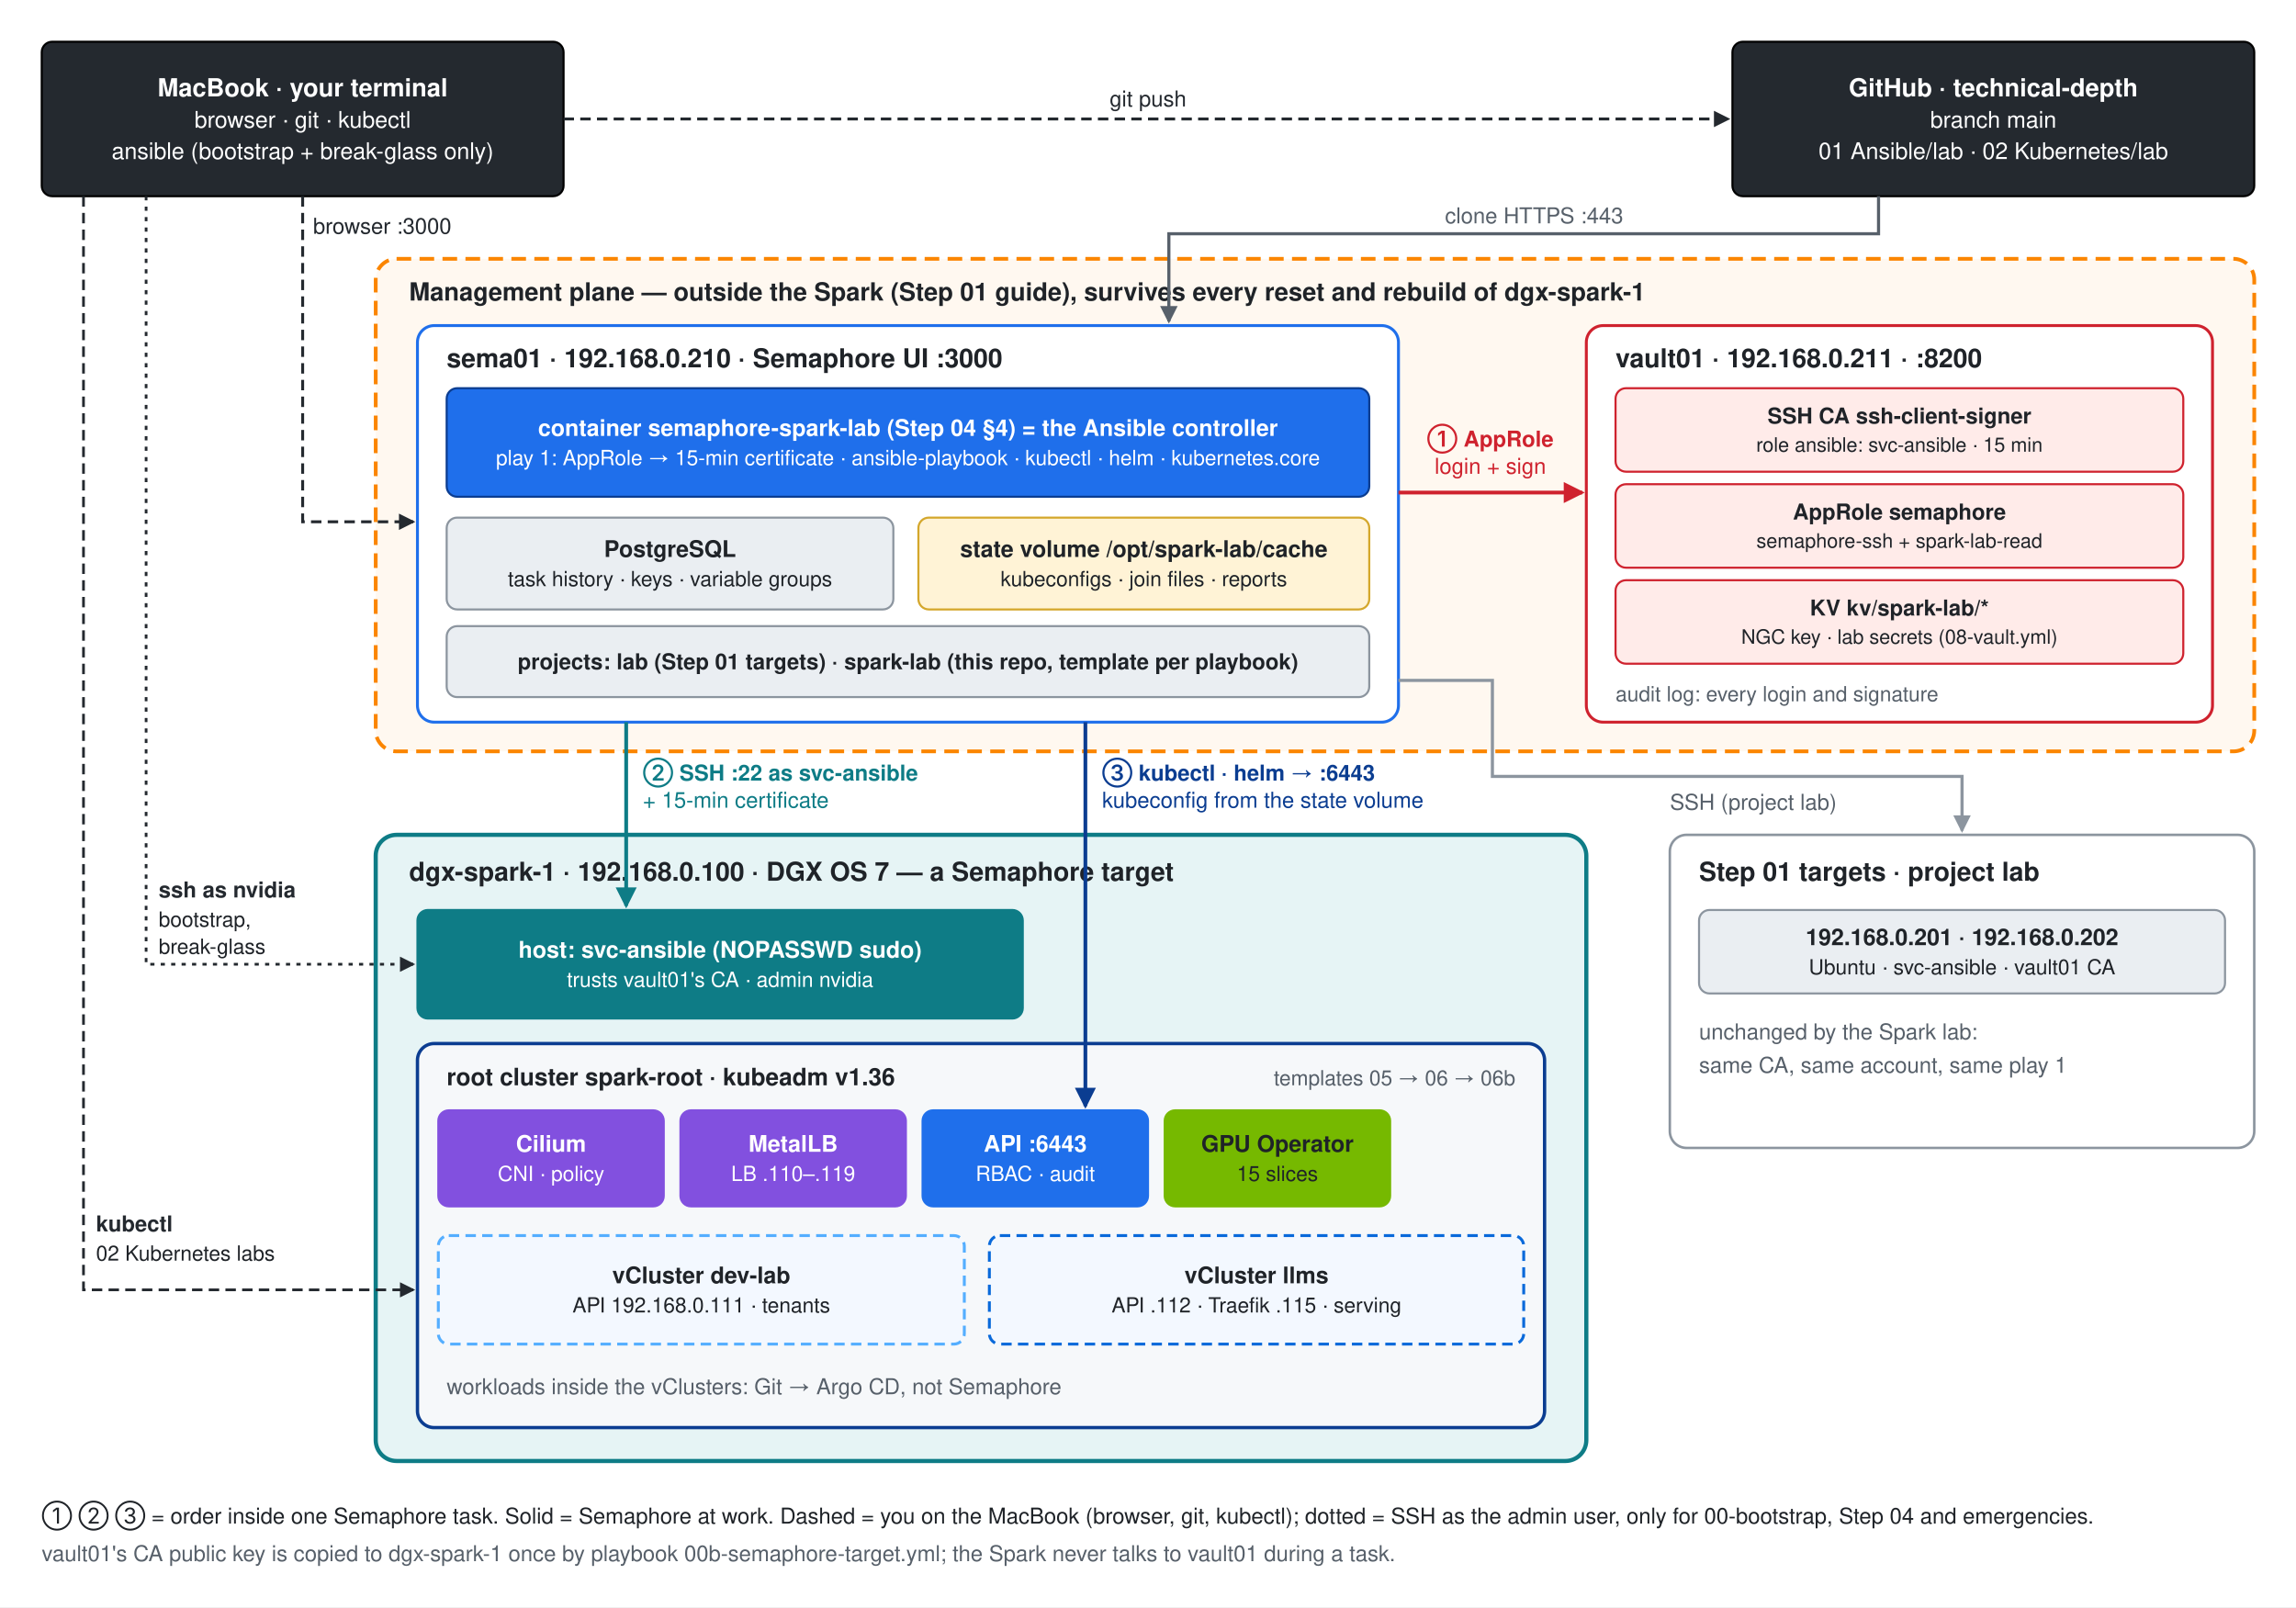
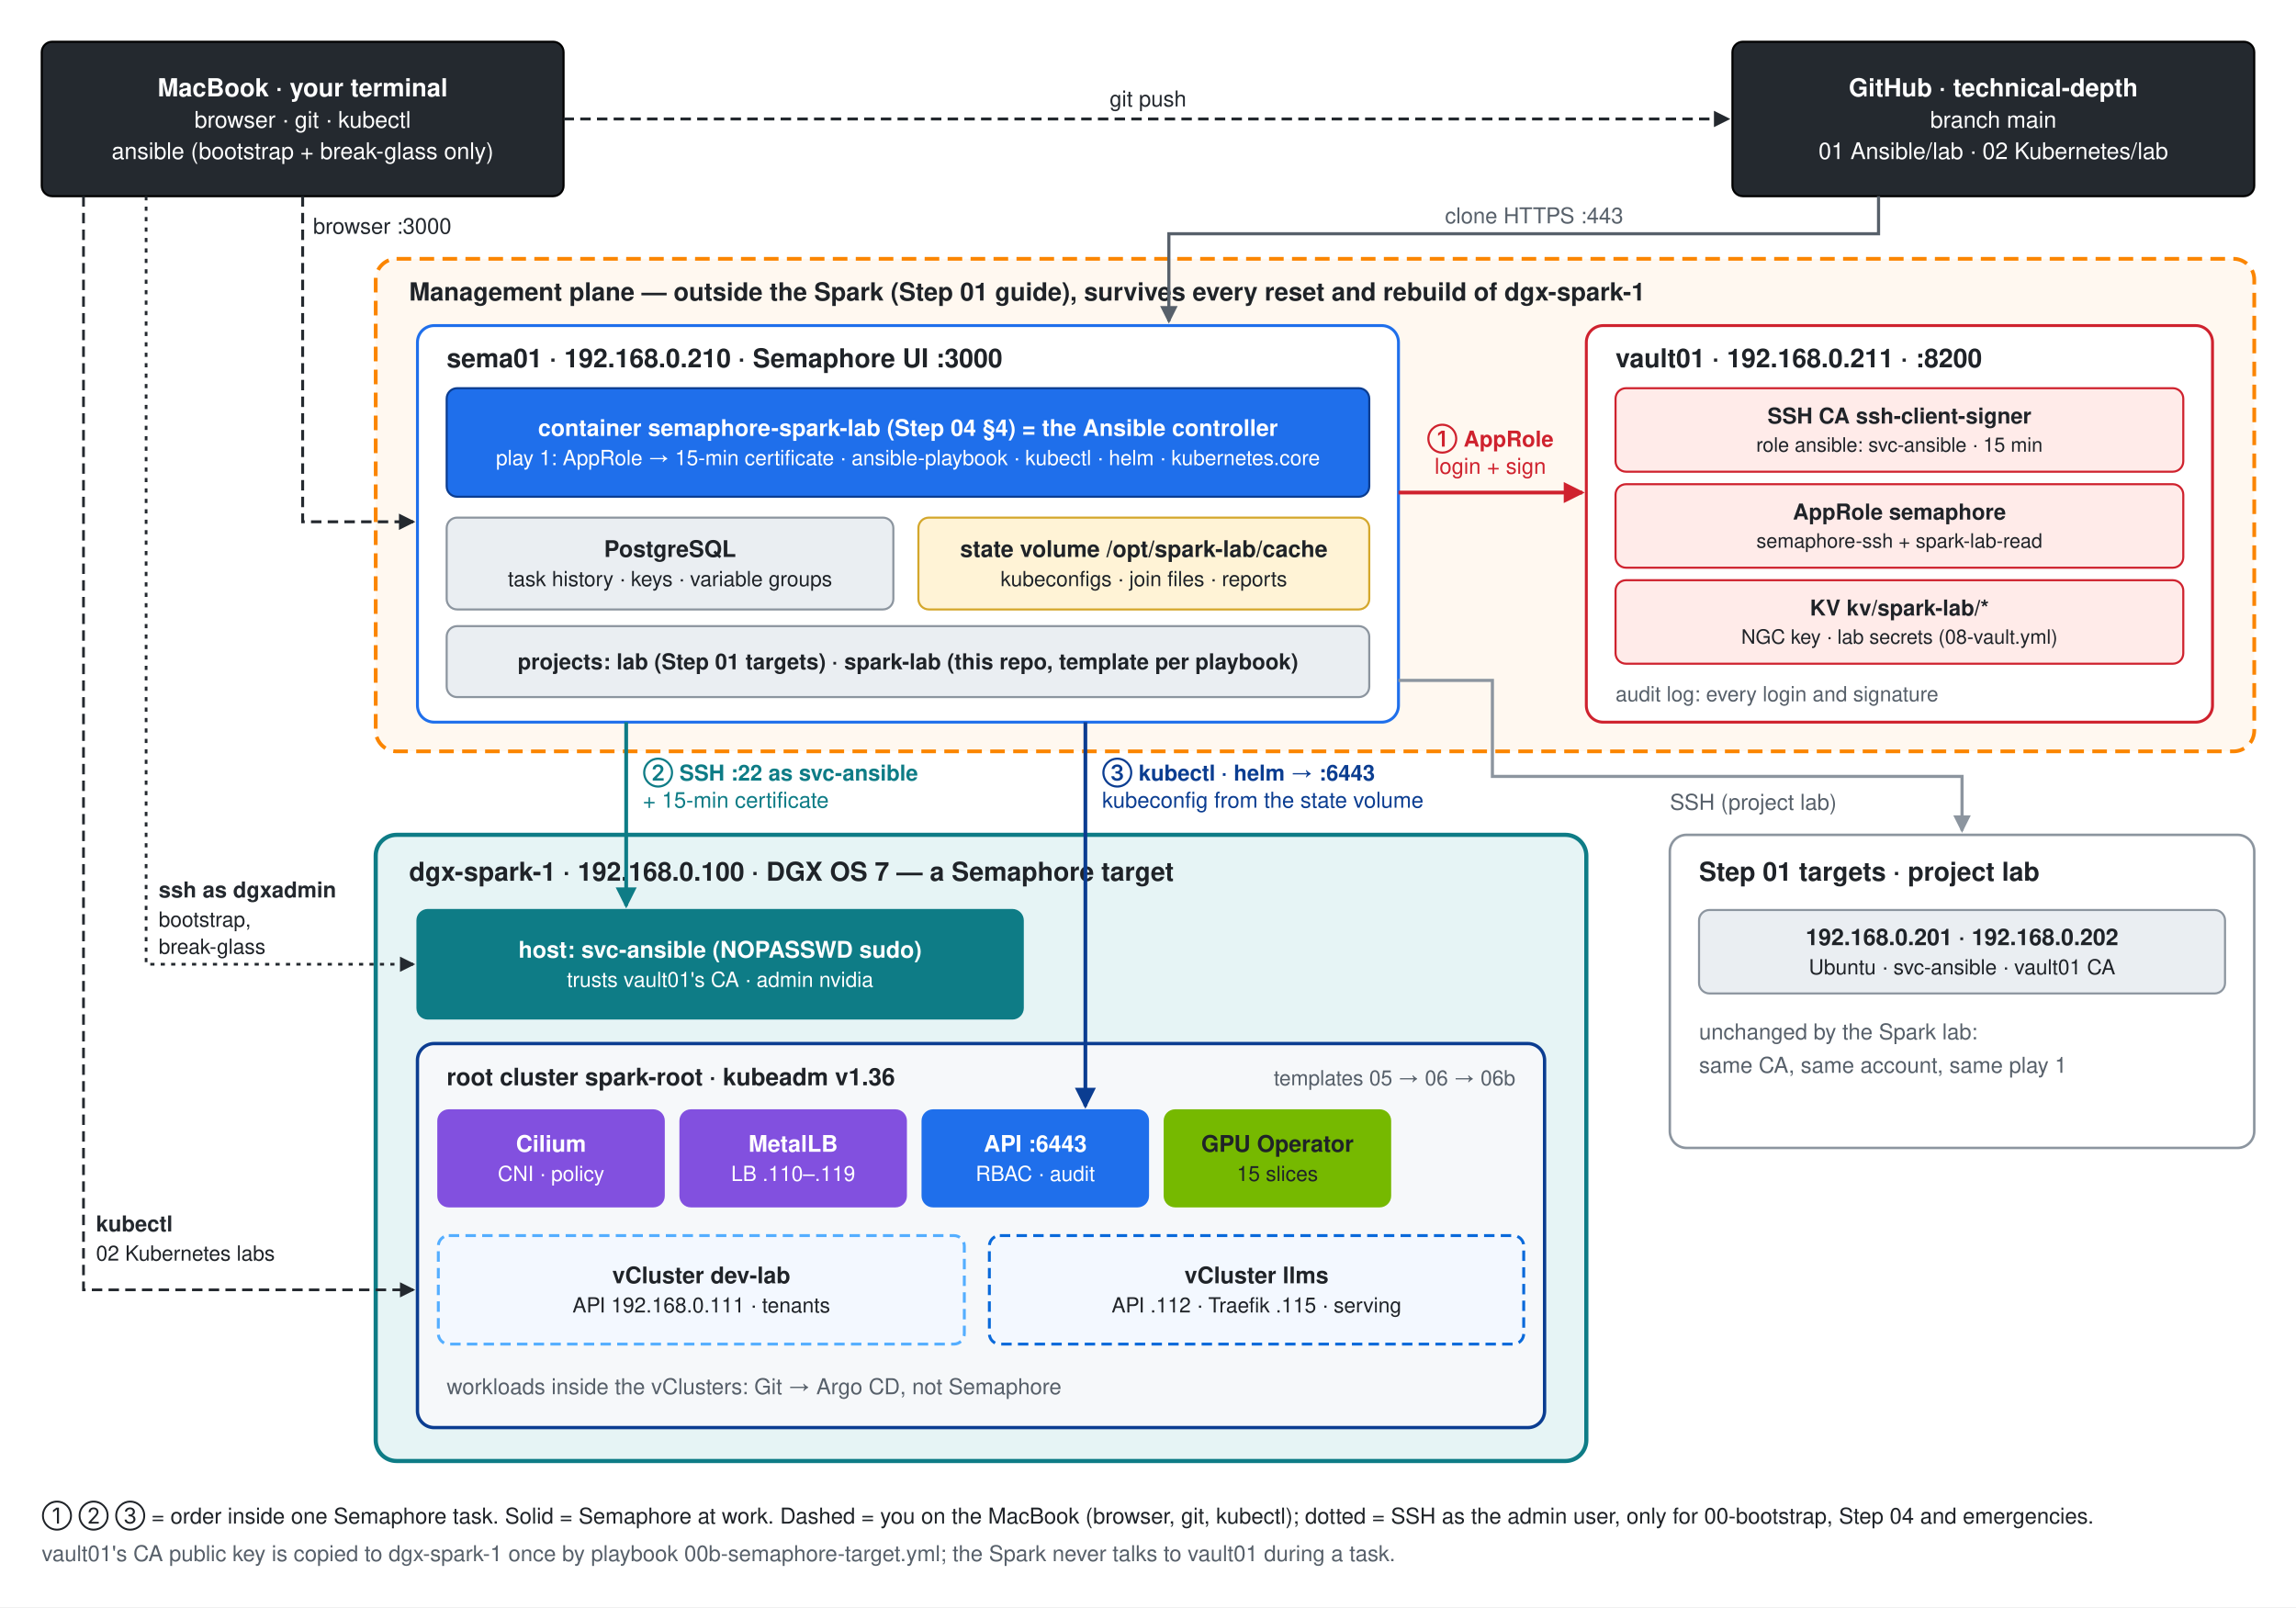
<svg xmlns="http://www.w3.org/2000/svg" width="1100" height="770" viewBox="0 0 1100 770" font-family="-apple-system,Segoe UI,Helvetica,Arial,sans-serif" role="img" aria-labelledby="t d">
  <defs>
    <marker id="m0b3d91" viewBox="0 0 10 10" refX="8" refY="5" markerWidth="7" markerHeight="7" orient="auto">
      <path d="M1 1L9 5L1 9z" fill="#0b3d91" />
    </marker>
    <marker id="m0e7c86" viewBox="0 0 10 10" refX="8" refY="5" markerWidth="7" markerHeight="7" orient="auto">
      <path d="M1 1L9 5L1 9z" fill="#0e7c86" />
    </marker>
    <marker id="m24292f" viewBox="0 0 10 10" refX="8" refY="5" markerWidth="7" markerHeight="7" orient="auto">
      <path d="M1 1L9 5L1 9z" fill="#24292f" />
    </marker>
    <marker id="m57606a" viewBox="0 0 10 10" refX="8" refY="5" markerWidth="7" markerHeight="7" orient="auto">
      <path d="M1 1L9 5L1 9z" fill="#57606a" />
    </marker>
    <marker id="m8c959f" viewBox="0 0 10 10" refX="8" refY="5" markerWidth="7" markerHeight="7" orient="auto">
      <path d="M1 1L9 5L1 9z" fill="#8c959f" />
    </marker>
    <marker id="mcf222e" viewBox="0 0 10 10" refX="8" refY="5" markerWidth="7" markerHeight="7" orient="auto">
      <path d="M1 1L9 5L1 9z" fill="#cf222e" />
    </marker>
  </defs>
  <rect width="1100" height="770" fill="#ffffff" />
  <rect x="20" y="20" width="250" height="74" rx="5" fill="#24292f" stroke="#000" stroke-width="1" />
  <text x="145.0" y="46.2" font-size="12" fill="#fff" text-anchor="middle" font-weight="600">MacBook · your terminal</text>
  <text x="145.0" y="61.2" font-size="11" fill="#fff" text-anchor="middle">browser · git · kubectl</text>
  <text x="145.0" y="76.2" font-size="11" fill="#fff" text-anchor="middle">ansible (bootstrap + break-glass only)</text>
  <rect x="830" y="20" width="250" height="74" rx="5" fill="#24292f" stroke="#000" stroke-width="1" />
  <text x="955.0" y="46.2" font-size="12" fill="#fff" text-anchor="middle" font-weight="600">GitHub · technical-depth</text>
  <text x="955.0" y="61.2" font-size="11" fill="#fff" text-anchor="middle">branch main</text>
  <text x="955.0" y="76.2" font-size="11" fill="#fff" text-anchor="middle">01 Ansible/lab · 02 Kubernetes/lab</text>
  <rect x="180" y="124" width="900" height="236" rx="10" fill="#fff8f0" stroke="#fb8500" stroke-width="1.8" stroke-dasharray="7 4" />
  <text x="196" y="144" font-size="12" fill="#1f2328" text-anchor="start" font-weight="600">Management plane — outside the Spark (Step 01 guide), survives every reset and rebuild of dgx-spark-1</text>
  <rect x="200" y="156" width="470" height="190" rx="8" fill="#ffffff" stroke="#1f6feb" stroke-width="1.4" />
  <text x="214" y="176" font-size="12.5" fill="#1f2328" text-anchor="start" font-weight="600">sema01 · 192.168.0.210 · Semaphore UI :3000</text>
  <rect x="214" y="186" width="442" height="52" rx="5" fill="#1f6feb" stroke="#0b3d91" stroke-width="1" />
  <text x="435.0" y="208.85" font-size="11" fill="#fff" text-anchor="middle" font-weight="600">container semaphore-spark-lab (Step 04 §4) = the Ansible controller</text>
  <text x="435.0" y="222.85" font-size="10" fill="#fff" text-anchor="middle">play 1: AppRole → 15-min certificate · ansible-playbook · kubectl · helm · kubernetes.core</text>
  <rect x="214" y="248" width="214" height="44" rx="5" fill="#eaeef2" stroke="#8c959f" stroke-width="1" />
  <text x="321.0" y="266.85" font-size="11" fill="#1f2328" text-anchor="middle" font-weight="600">PostgreSQL</text>
  <text x="321.0" y="280.85" font-size="10" fill="#1f2328" text-anchor="middle">task history · keys · variable groups</text>
  <rect x="440" y="248" width="216" height="44" rx="5" fill="#fff3d6" stroke="#d4a72c" stroke-width="1" />
  <text x="548.0" y="266.85" font-size="11" fill="#1f2328" text-anchor="middle" font-weight="600">state volume /opt/spark-lab/cache</text>
  <text x="548.0" y="280.85" font-size="10" fill="#1f2328" text-anchor="middle">kubeconfigs · join files · reports</text>
  <rect x="214" y="300" width="442" height="34" rx="5" fill="#eaeef2" stroke="#8c959f" stroke-width="1" />
  <text x="435.0" y="320.675" font-size="10.5" fill="#1f2328" text-anchor="middle" font-weight="600">projects: lab (Step 01 targets) · spark-lab (this repo, template per playbook)</text>
  <rect x="760" y="156" width="300" height="190" rx="8" fill="#ffffff" stroke="#cf222e" stroke-width="1.4" />
  <text x="774" y="176" font-size="12.5" fill="#1f2328" text-anchor="start" font-weight="600">vault01 · 192.168.0.211 · :8200</text>
  <rect x="774" y="186" width="272" height="40" rx="5" fill="#ffebe9" stroke="#cf222e" stroke-width="1" />
  <text x="910.0" y="202.925" font-size="10.5" fill="#1f2328" text-anchor="middle" font-weight="600">SSH CA ssh-client-signer</text>
  <text x="910.0" y="216.425" font-size="9.5" fill="#1f2328" text-anchor="middle">role ansible: svc-ansible · 15 min</text>
  <rect x="774" y="232" width="272" height="40" rx="5" fill="#ffebe9" stroke="#cf222e" stroke-width="1" />
  <text x="910.0" y="248.925" font-size="10.5" fill="#1f2328" text-anchor="middle" font-weight="600">AppRole semaphore</text>
  <text x="910.0" y="262.425" font-size="9.5" fill="#1f2328" text-anchor="middle">semaphore-ssh + spark-lab-read</text>
  <rect x="774" y="278" width="272" height="40" rx="5" fill="#ffebe9" stroke="#cf222e" stroke-width="1" />
  <text x="910.0" y="294.925" font-size="10.5" fill="#1f2328" text-anchor="middle" font-weight="600">KV kv/spark-lab/*</text>
  <text x="910.0" y="308.425" font-size="9.5" fill="#1f2328" text-anchor="middle">NGC key · lab secrets (08-vault.yml)</text>
  <text x="774" y="336" font-size="10" fill="#57606a" text-anchor="start">audit log: every login and signature</text>
  <rect x="180" y="400" width="580" height="300" rx="10" fill="#e6f4f5" stroke="#0e7c86" stroke-width="2" />
  <text x="196" y="422" font-size="12.5" fill="#1f2328" text-anchor="start" font-weight="600">dgx-spark-1 · 192.168.0.100 · DGX OS 7 — a Semaphore target</text>
  <rect x="200" y="436" width="290" height="52" rx="5" fill="#0e7c86" stroke="#0e7c86" stroke-width="1" />
  <text x="345.0" y="458.85" font-size="11" fill="#fff" text-anchor="middle" font-weight="600">host: svc-ansible (NOPASSWD sudo)</text>
  <text x="345.0" y="472.85" font-size="10" fill="#fff" text-anchor="middle">trusts vault01's CA · admin nvidia</text>
  <rect x="200" y="500" width="540" height="184" rx="8" fill="#f6f8fa" stroke="#0b3d91" stroke-width="1.6" />
  <text x="214" y="520" font-size="11.5" fill="#1f2328" text-anchor="start" font-weight="600">root cluster spark-root · kubeadm v1.36</text>
  <text x="726" y="520" font-size="10" fill="#57606a" text-anchor="end">templates 05 → 06 → 06b</text>
  <rect x="210" y="532" width="108" height="46" rx="5" fill="#8250df" stroke="#8250df" stroke-width="1" />
  <text x="264.0" y="551.85" font-size="11" fill="#fff" text-anchor="middle" font-weight="600">Cilium</text>
  <text x="264.0" y="565.85" font-size="10" fill="#fff" text-anchor="middle">CNI · policy</text>
  <rect x="326" y="532" width="108" height="46" rx="5" fill="#8250df" stroke="#8250df" stroke-width="1" />
  <text x="380.0" y="551.85" font-size="11" fill="#fff" text-anchor="middle" font-weight="600">MetalLB</text>
  <text x="380.0" y="565.85" font-size="10" fill="#fff" text-anchor="middle">LB .110–.119</text>
  <rect x="442" y="532" width="108" height="46" rx="5" fill="#1f6feb" stroke="#1f6feb" stroke-width="1" />
  <text x="496.0" y="551.85" font-size="11" fill="#fff" text-anchor="middle" font-weight="600">API :6443</text>
  <text x="496.0" y="565.85" font-size="10" fill="#fff" text-anchor="middle">RBAC · audit</text>
  <rect x="558" y="532" width="108" height="46" rx="5" fill="#76b900" stroke="#76b900" stroke-width="1" />
  <text x="612.0" y="551.85" font-size="11" fill="#1f2328" text-anchor="middle" font-weight="600">GPU Operator</text>
  <text x="612.0" y="565.85" font-size="10" fill="#1f2328" text-anchor="middle">15 slices</text>
  <rect x="210" y="592" width="252" height="52" rx="5" fill="#f3f8ff" stroke="#54aeff" stroke-width="1.4" stroke-dasharray="5 3" />
  <text x="336.0" y="614.85" font-size="11" fill="#1f2328" text-anchor="middle" font-weight="600">vCluster dev-lab</text>
  <text x="336.0" y="628.85" font-size="10" fill="#1f2328" text-anchor="middle">API 192.168.0.111 · tenants</text>
  <rect x="474" y="592" width="256" height="52" rx="5" fill="#f3f8ff" stroke="#0969da" stroke-width="1.4" stroke-dasharray="5 3" />
  <text x="602.0" y="614.85" font-size="11" fill="#1f2328" text-anchor="middle" font-weight="600">vCluster llms</text>
  <text x="602.0" y="628.85" font-size="10" fill="#1f2328" text-anchor="middle">API .112 · Traefik .115 · serving</text>
  <text x="214" y="668" font-size="10.5" fill="#57606a" text-anchor="start">workloads inside the vClusters: Git → Argo CD, not Semaphore</text>
  <rect x="800" y="400" width="280" height="150" rx="8" fill="#ffffff" stroke="#8c959f" stroke-width="1.2" />
  <text x="814" y="422" font-size="12.5" fill="#1f2328" text-anchor="start" font-weight="600">Step 01 targets · project lab</text>
  <rect x="814" y="436" width="252" height="40" rx="5" fill="#eaeef2" stroke="#8c959f" stroke-width="1" />
  <text x="940.0" y="452.85" font-size="11" fill="#1f2328" text-anchor="middle" font-weight="600">192.168.0.201 · 192.168.0.202</text>
  <text x="940.0" y="466.85" font-size="10" fill="#1f2328" text-anchor="middle">Ubuntu · svc-ansible · vault01 CA</text>
  <text x="814" y="498" font-size="10.5" fill="#57606a" text-anchor="start">unchanged by the Spark lab:</text>
  <text x="814" y="514" font-size="10.5" fill="#57606a" text-anchor="start">same CA, same account, same play 1</text>
  <path d="M145 94 L145 250 L198 250" fill="none" stroke="#24292f" stroke-width="1.4" stroke-dasharray="5 3" marker-end="url(#m24292f)" />
  <text x="150" y="112" font-size="10.5" fill="#24292f" text-anchor="start">browser :3000</text>
  <path d="M270 57 L828 57" fill="none" stroke="#24292f" stroke-width="1.4" stroke-dasharray="5 3" marker-end="url(#m24292f)" />
  <text x="550" y="51" font-size="10.5" fill="#24292f" text-anchor="middle">git push</text>
  <path d="M900 94 L900 112 L560 112 L560 154" fill="none" stroke="#57606a" stroke-width="1.5" marker-end="url(#m57606a)" />
  <text x="735" y="107" font-size="10.5" fill="#57606a" text-anchor="middle">clone HTTPS :443</text>
  <path d="M670 236 L758 236" fill="none" stroke="#cf222e" stroke-width="1.8" marker-end="url(#mcf222e)" />
  <text x="714" y="214" font-size="10.5" fill="#cf222e" text-anchor="middle" font-weight="600">① AppRole</text>
  <text x="714" y="227" font-size="10.5" fill="#cf222e" text-anchor="middle">login + sign</text>
  <path d="M300 346 L300 434" fill="none" stroke="#0e7c86" stroke-width="1.8" marker-end="url(#m0e7c86)" />
  <text x="308" y="374" font-size="10.5" fill="#0e7c86" text-anchor="start" font-weight="600">② SSH :22 as svc-ansible</text>
  <text x="308" y="387" font-size="10.5" fill="#0e7c86" text-anchor="start">+ 15-min certificate</text>
  <path d="M520 346 L520 530" fill="none" stroke="#0b3d91" stroke-width="1.8" marker-end="url(#m0b3d91)" />
  <text x="528" y="374" font-size="10.5" fill="#0b3d91" text-anchor="start" font-weight="600">③ kubectl · helm → :6443</text>
  <text x="528" y="387" font-size="10.5" fill="#0b3d91" text-anchor="start">kubeconfig from the state volume</text>
  <path d="M670 326 L715 326 L715 372 L940 372 L940 398" fill="none" stroke="#8c959f" stroke-width="1.5" marker-end="url(#m8c959f)" />
  <text x="840" y="388" font-size="10.5" fill="#57606a" text-anchor="middle">SSH (project lab)</text>
  <path d="M70 94 L70 462 L198 462" fill="none" stroke="#24292f" stroke-width="1.3" stroke-dasharray="2 3" marker-end="url(#m24292f)" />
-   <text x="76" y="430" font-size="10.5" fill="#24292f" text-anchor="start" font-weight="600">ssh as nvidia</text>
+   <text x="76" y="430" font-size="10.5" fill="#24292f" text-anchor="start" font-weight="600">ssh as dgxadmin</text>
  <text x="76" y="444" font-size="10" fill="#1f2328" text-anchor="start">bootstrap,</text>
  <text x="76" y="457" font-size="10" fill="#1f2328" text-anchor="start">break-glass</text>
  <path d="M40 94 L40 618 L198 618" fill="none" stroke="#24292f" stroke-width="1.3" stroke-dasharray="5 3" marker-end="url(#m24292f)" />
  <text x="46" y="590" font-size="10.5" fill="#24292f" text-anchor="start" font-weight="600">kubectl</text>
  <text x="46" y="604" font-size="10" fill="#1f2328" text-anchor="start">02 Kubernetes labs</text>
  <text x="20" y="730" font-size="10.5" fill="#1f2328" text-anchor="start">① ② ③ = order inside one Semaphore task.   Solid = Semaphore at work.   Dashed = you on the MacBook (browser, git, kubectl); dotted = SSH as the admin user, only for 00-bootstrap, Step 04 and emergencies.</text>
  <text x="20" y="748" font-size="10.5" fill="#57606a" text-anchor="start">vault01's CA public key is copied to dgx-spark-1 once by playbook 00b-semaphore-target.yml; the Spark never talks to vault01 during a task.</text>
</svg>
